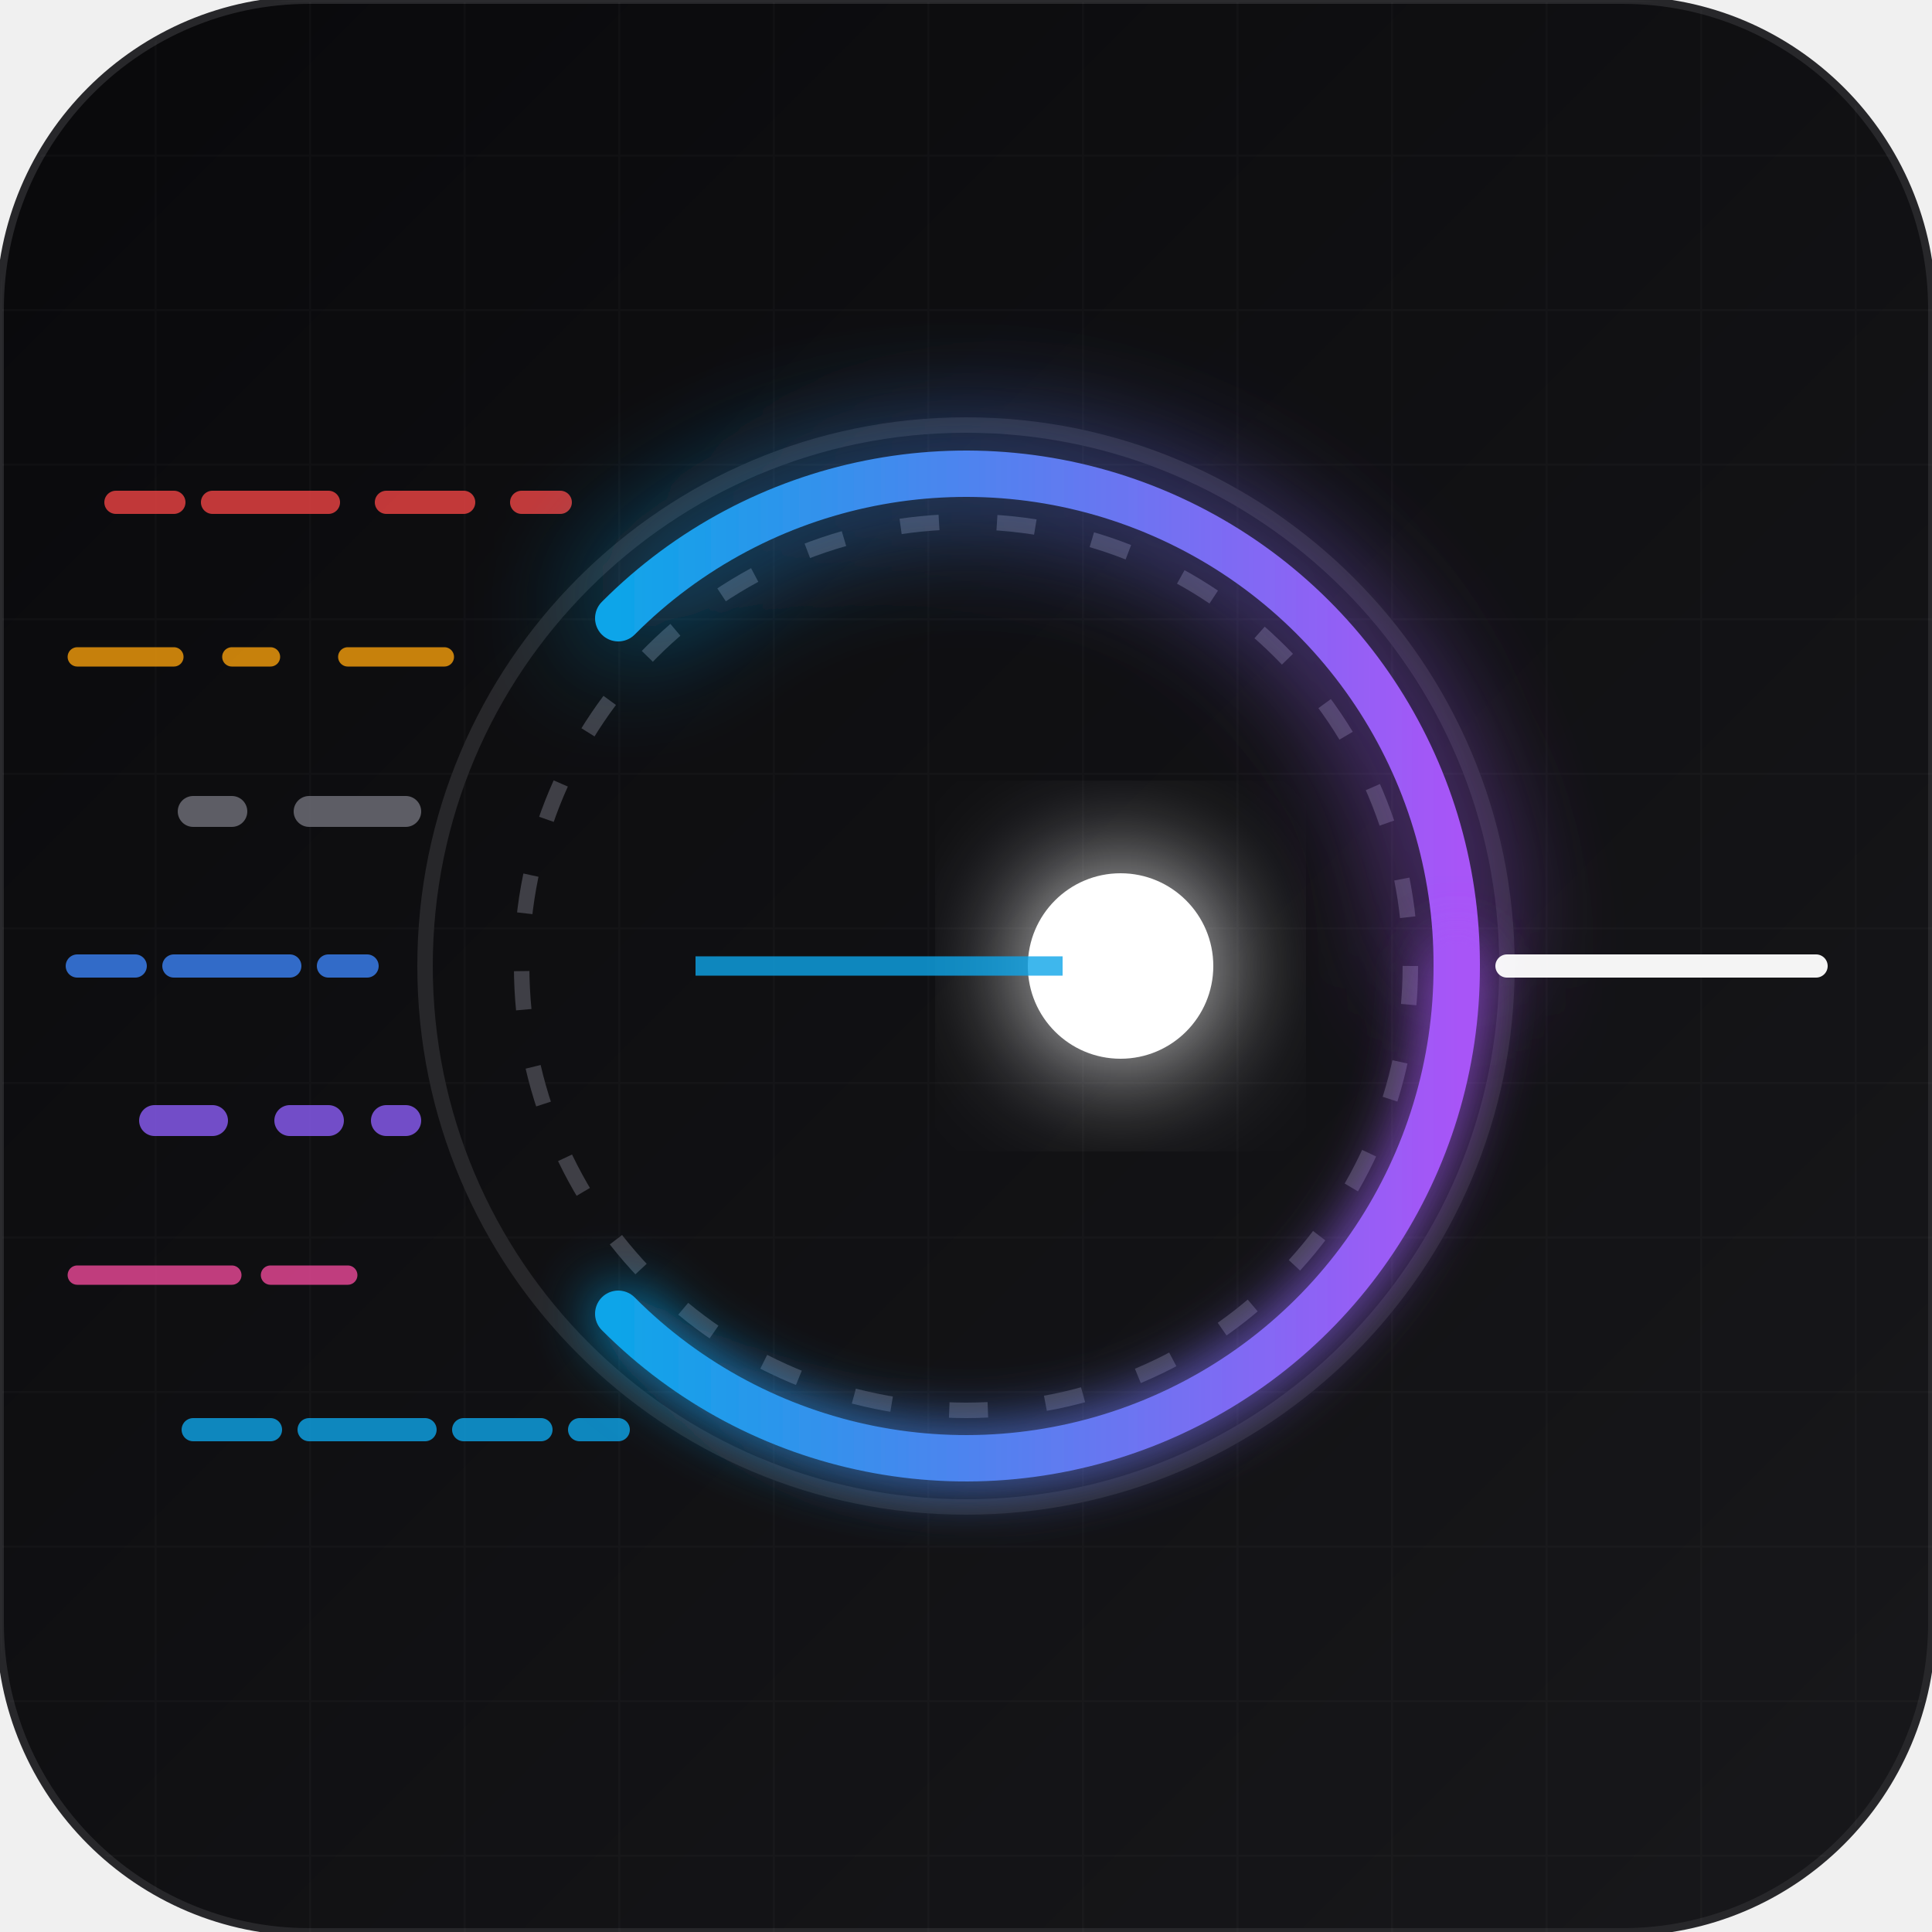
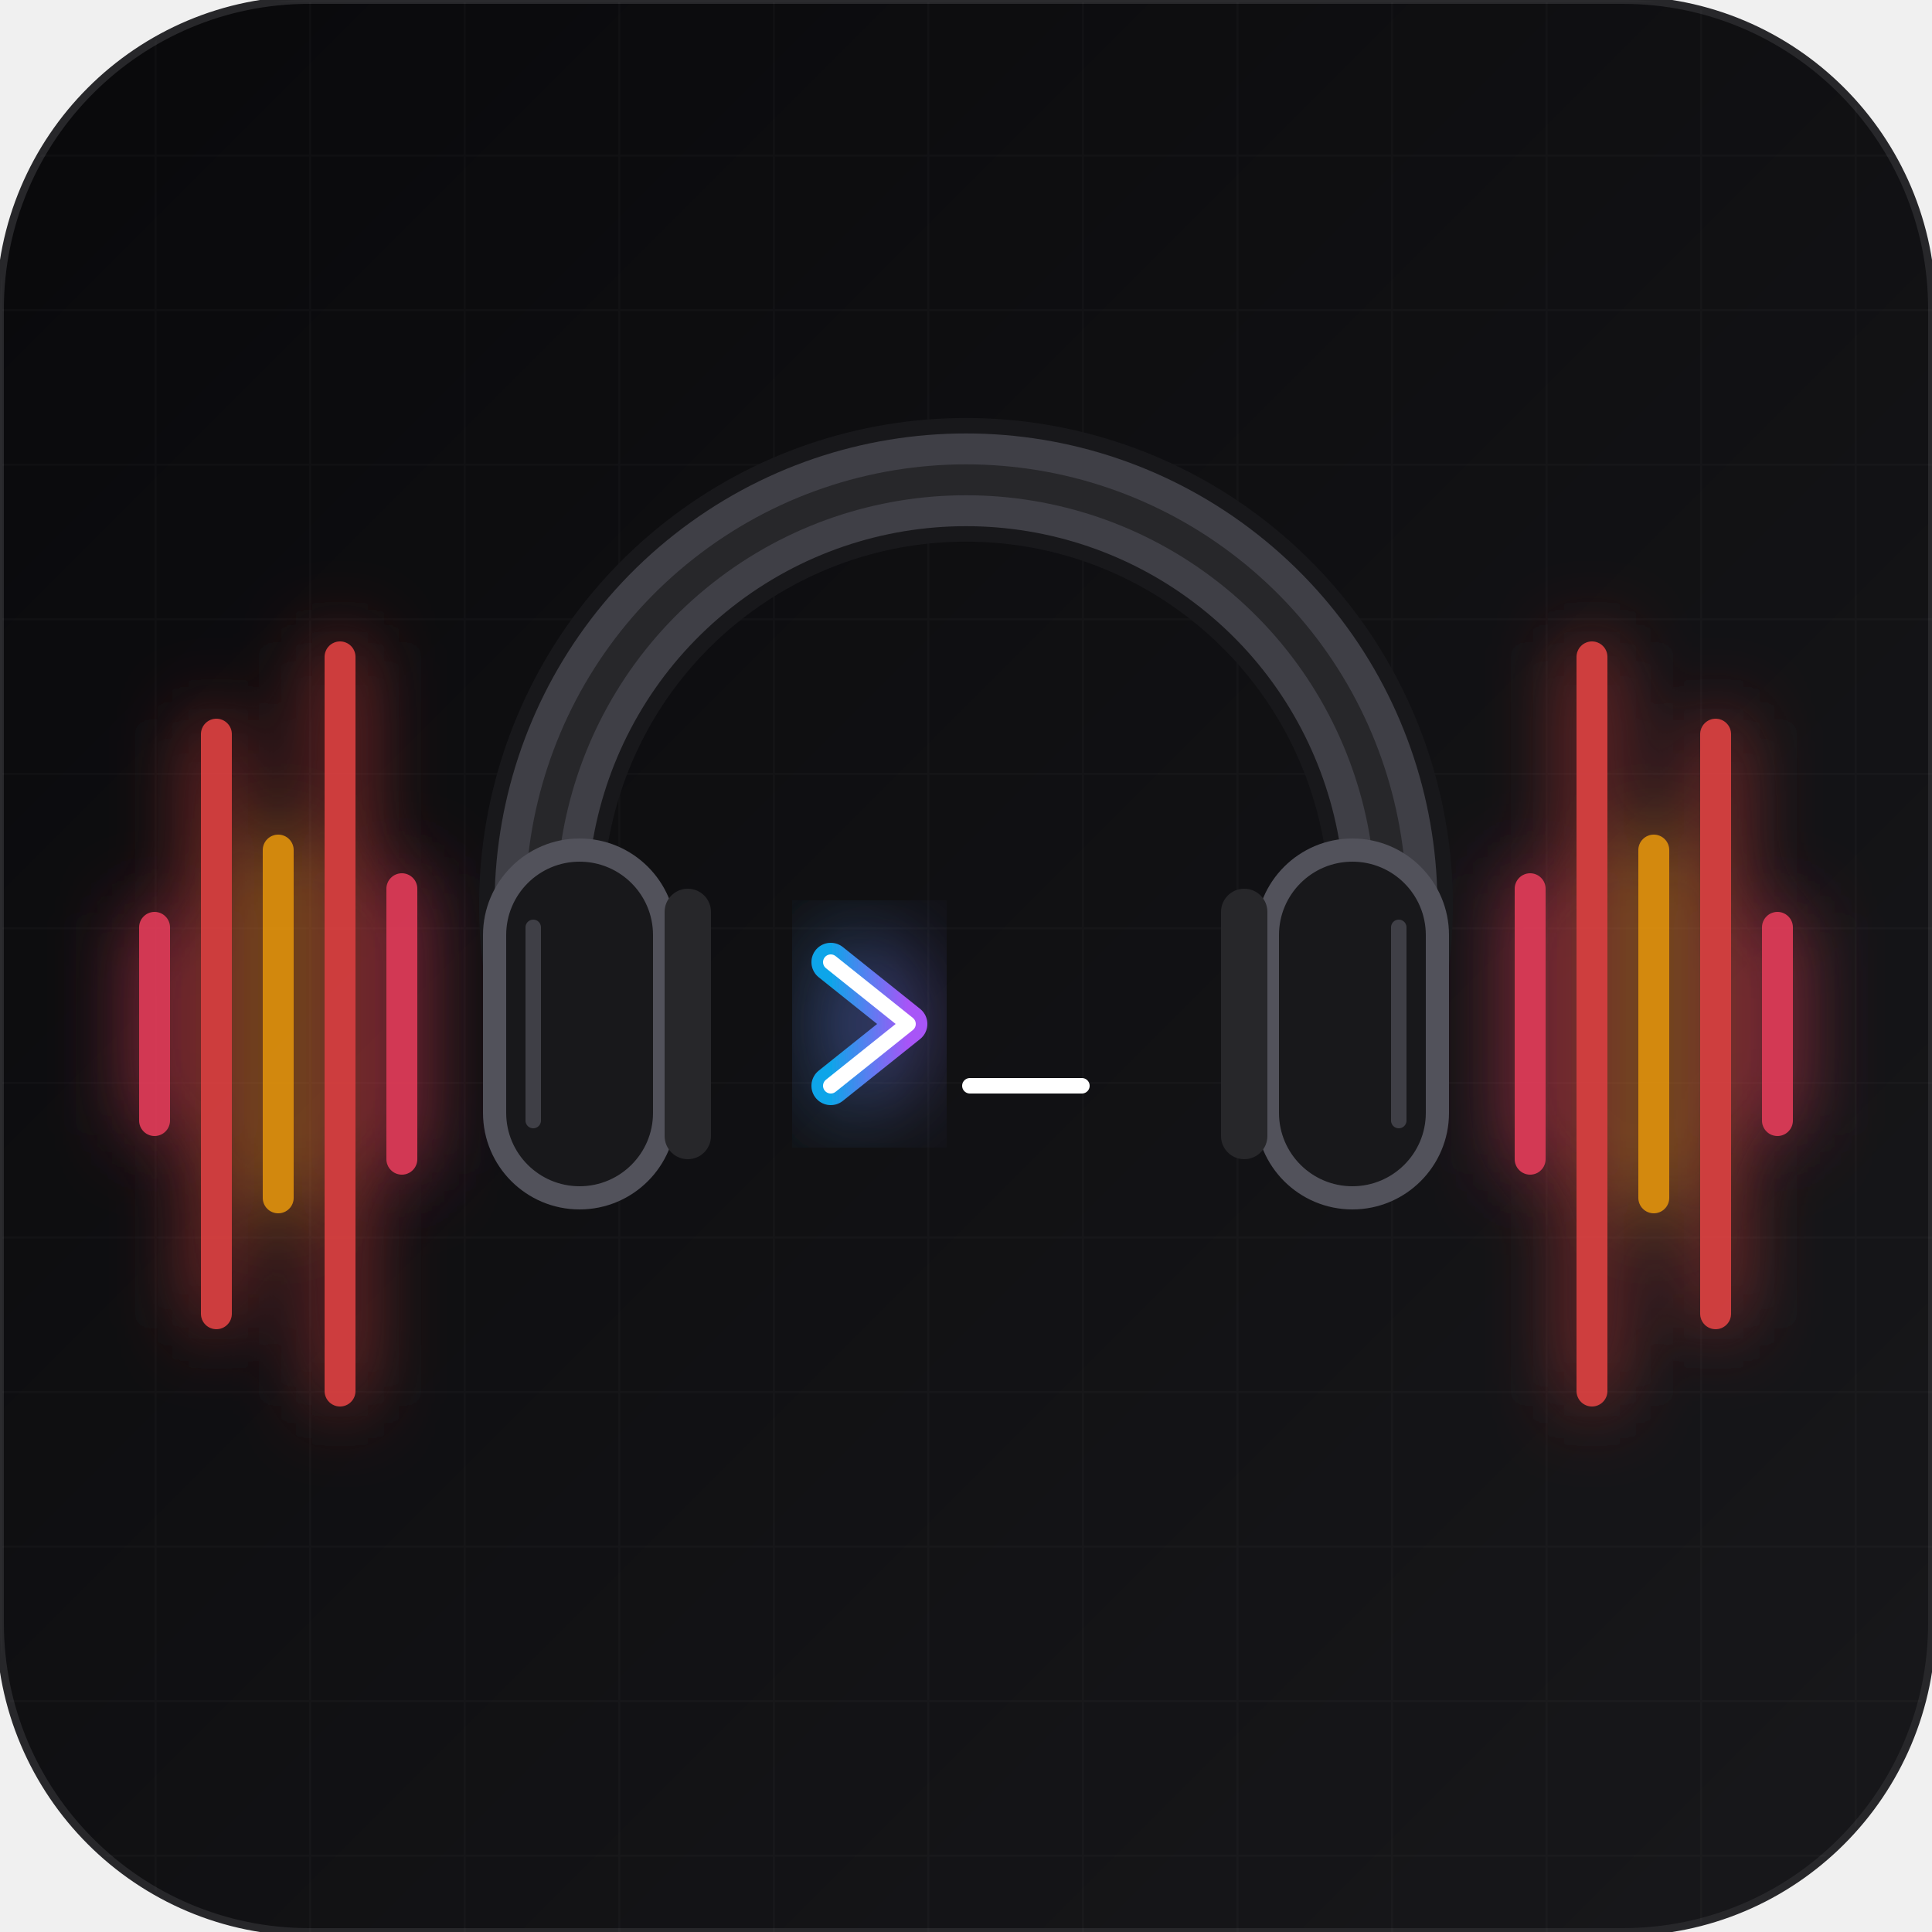
<svg xmlns="http://www.w3.org/2000/svg" viewBox="0 0 500 500" width="500" height="500">
  <defs>
    <linearGradient id="bg" x1="0%" y1="0%" x2="100%" y2="100%">
      <stop offset="0%" stop-color="#09090b" />
      <stop offset="100%" stop-color="#18181b" />
    </linearGradient>
    <linearGradient id="signal" x1="0%" y1="0%" x2="100%" y2="0%">
      <stop offset="0%" stop-color="#0ea5e9" />
      <stop offset="100%" stop-color="#a855f7" />
    </linearGradient>
    <filter id="glow-heavy" x="-50%" y="-50%" width="200%" height="200%">
-       <feGaussianBlur stdDeviation="16" result="blur" />
+       <feGaussianBlur stdDeviation="14" result="blur" />
      <feComposite in="SourceGraphic" in2="blur" operator="over" />
    </filter>
-     <filter id="glow-light" x="-30%" y="-30%" width="160%" height="160%">
-       <feGaussianBlur stdDeviation="8" result="blur" />
+     <filter id="glow-red" x="-50%" y="-50%" width="200%" height="200%">
+       <feGaussianBlur stdDeviation="10" result="blur" />
      <feComposite in="SourceGraphic" in2="blur" operator="over" />
    </filter>
    <pattern id="grid" width="40" height="40" patternUnits="userSpaceOnUse">
      <path d="M 40 0 L 0 0 0 40" fill="none" stroke="#ffffff" stroke-width="1" opacity="0.02" />
    </pattern>
  </defs>
  <rect width="500" height="500" rx="80" fill="url(#bg)" stroke="#27272a" stroke-width="2" />
  <rect width="500" height="500" rx="80" fill="url(#grid)" />
-   <g stroke-linecap="round" opacity="0.8">
-     <line x1="30" y1="130" x2="160" y2="130" stroke="#ef4444" stroke-width="6" stroke-dasharray="15 10 30 15 20" />
-     <line x1="20" y1="170" x2="125" y2="170" stroke="#f59e0b" stroke-width="5" stroke-dasharray="25 15 10 20" />
-     <line x1="50" y1="210" x2="105" y2="210" stroke="#71717a" stroke-width="8" stroke-dasharray="10 20 30" />
-     <line x1="20" y1="250" x2="95" y2="250" stroke="#3b82f6" stroke-width="6" stroke-dasharray="15 10 30 10" />
-     <line x1="40" y1="290" x2="105" y2="290" stroke="#8b5cf6" stroke-width="8" stroke-dasharray="15 20 10 15" />
-     <line x1="20" y1="330" x2="125" y2="330" stroke="#ec4899" stroke-width="5" stroke-dasharray="40 10 20" />
-     <line x1="50" y1="370" x2="160" y2="370" stroke="#0ea5e9" stroke-width="6" stroke-dasharray="20 10 30 10" />
+   <g stroke-linecap="round" stroke-width="8" opacity="0.85" filter="url(#glow-red)">
+     <line x1="40" y1="240" x2="40" y2="290" stroke="#f43f5e" />
+     <line x1="56" y1="190" x2="56" y2="340" stroke="#ef4444" />
+     <line x1="72" y1="220" x2="72" y2="310" stroke="#f59e0b" />
+     <line x1="88" y1="170" x2="88" y2="360" stroke="#ef4444" />
+     <line x1="104" y1="230" x2="104" y2="300" stroke="#f43f5e" />
+     <line x1="396" y1="230" x2="396" y2="300" stroke="#f43f5e" />
+     <line x1="412" y1="170" x2="412" y2="360" stroke="#ef4444" />
+     <line x1="428" y1="220" x2="428" y2="310" stroke="#f59e0b" />
+     <line x1="444" y1="190" x2="444" y2="340" stroke="#ef4444" />
+     <line x1="460" y1="240" x2="460" y2="290" stroke="#f43f5e" />
  </g>
-   <g transform="translate(250, 250)">
-     <circle cx="0" cy="0" r="140" fill="none" stroke="#27272a" stroke-width="4" />
-     <circle cx="0" cy="0" r="115" fill="none" stroke="#3f3f46" stroke-width="4" stroke-dasharray="10 15" />
-     <path d="M -90 -90 A 127 127 0 0 1 127 0" fill="none" stroke="url(#signal)" stroke-width="12" stroke-linecap="round" filter="url(#glow-heavy)" />
-     <path d="M -90 90 A 127 127 0 0 0 127 0" fill="none" stroke="url(#signal)" stroke-width="12" stroke-linecap="round" filter="url(#glow-light)" />
-     <circle cx="40" cy="0" r="24" fill="#ffffff" filter="url(#glow-heavy)" />
-     <circle cx="40" cy="0" r="10" fill="#ffffff" />
-     <line x1="-70" y1="0" x2="25" y2="0" stroke="#0ea5e9" stroke-width="5" opacity="0.8" />
+   <path d="M 150 280 A 110 110 0 1 1 350 280" fill="none" stroke="#18181b" stroke-width="32" stroke-linecap="round" />
+   <path d="M 150 280 A 110 110 0 1 1 350 280" fill="none" stroke="#3f3f46" stroke-width="24" stroke-linecap="round" />
+   <path d="M 150 280 A 110 110 0 1 1 350 280" fill="none" stroke="#27272a" stroke-width="8" stroke-linecap="round" />
+   <g transform="translate(150, 265)">
+     <rect x="-22" y="-45" width="44" height="90" rx="22" fill="#18181b" stroke="#52525b" stroke-width="6" />
+     <line x1="-12" y1="-25" x2="-12" y2="25" stroke="#3f3f46" stroke-width="4" stroke-linecap="round" />
+     <rect x="22" y="-35" width="12" height="70" rx="6" fill="#27272a" />
  </g>
-   <g transform="translate(390, 250)">
-     <line x1="0" y1="0" x2="80" y2="0" stroke="url(#signal)" stroke-width="16" stroke-linecap="round" filter="url(#glow-heavy)" />
-     <line x1="0" y1="0" x2="80" y2="0" stroke="#ffffff" stroke-width="6" stroke-linecap="round" opacity="0.95" />
+   <g transform="translate(350, 265)">
+     <rect x="-22" y="-45" width="44" height="90" rx="22" fill="#18181b" stroke="#52525b" stroke-width="6" />
+     <line x1="12" y1="-25" x2="12" y2="25" stroke="#3f3f46" stroke-width="4" stroke-linecap="round" />
+     <rect x="-34" y="-35" width="12" height="70" rx="6" fill="#27272a" />
+   </g>
+   <g transform="translate(245, 265)">
+     <path d="M -30 -16 L -10 0 L -30 16" fill="none" stroke="url(#signal)" stroke-width="10" stroke-linecap="round" stroke-linejoin="round" filter="url(#glow-heavy)" />
+     <line x1="6" y1="16" x2="35" y2="16" stroke="url(#signal)" stroke-width="10" stroke-linecap="round" filter="url(#glow-heavy)" />
+     <path d="M -30 -16 L -10 0 L -30 16" fill="none" stroke="#ffffff" stroke-width="4" stroke-linecap="round" stroke-linejoin="round" />
+     <line x1="6" y1="16" x2="35" y2="16" stroke="#ffffff" stroke-width="4" stroke-linecap="round" />
  </g>
</svg>
